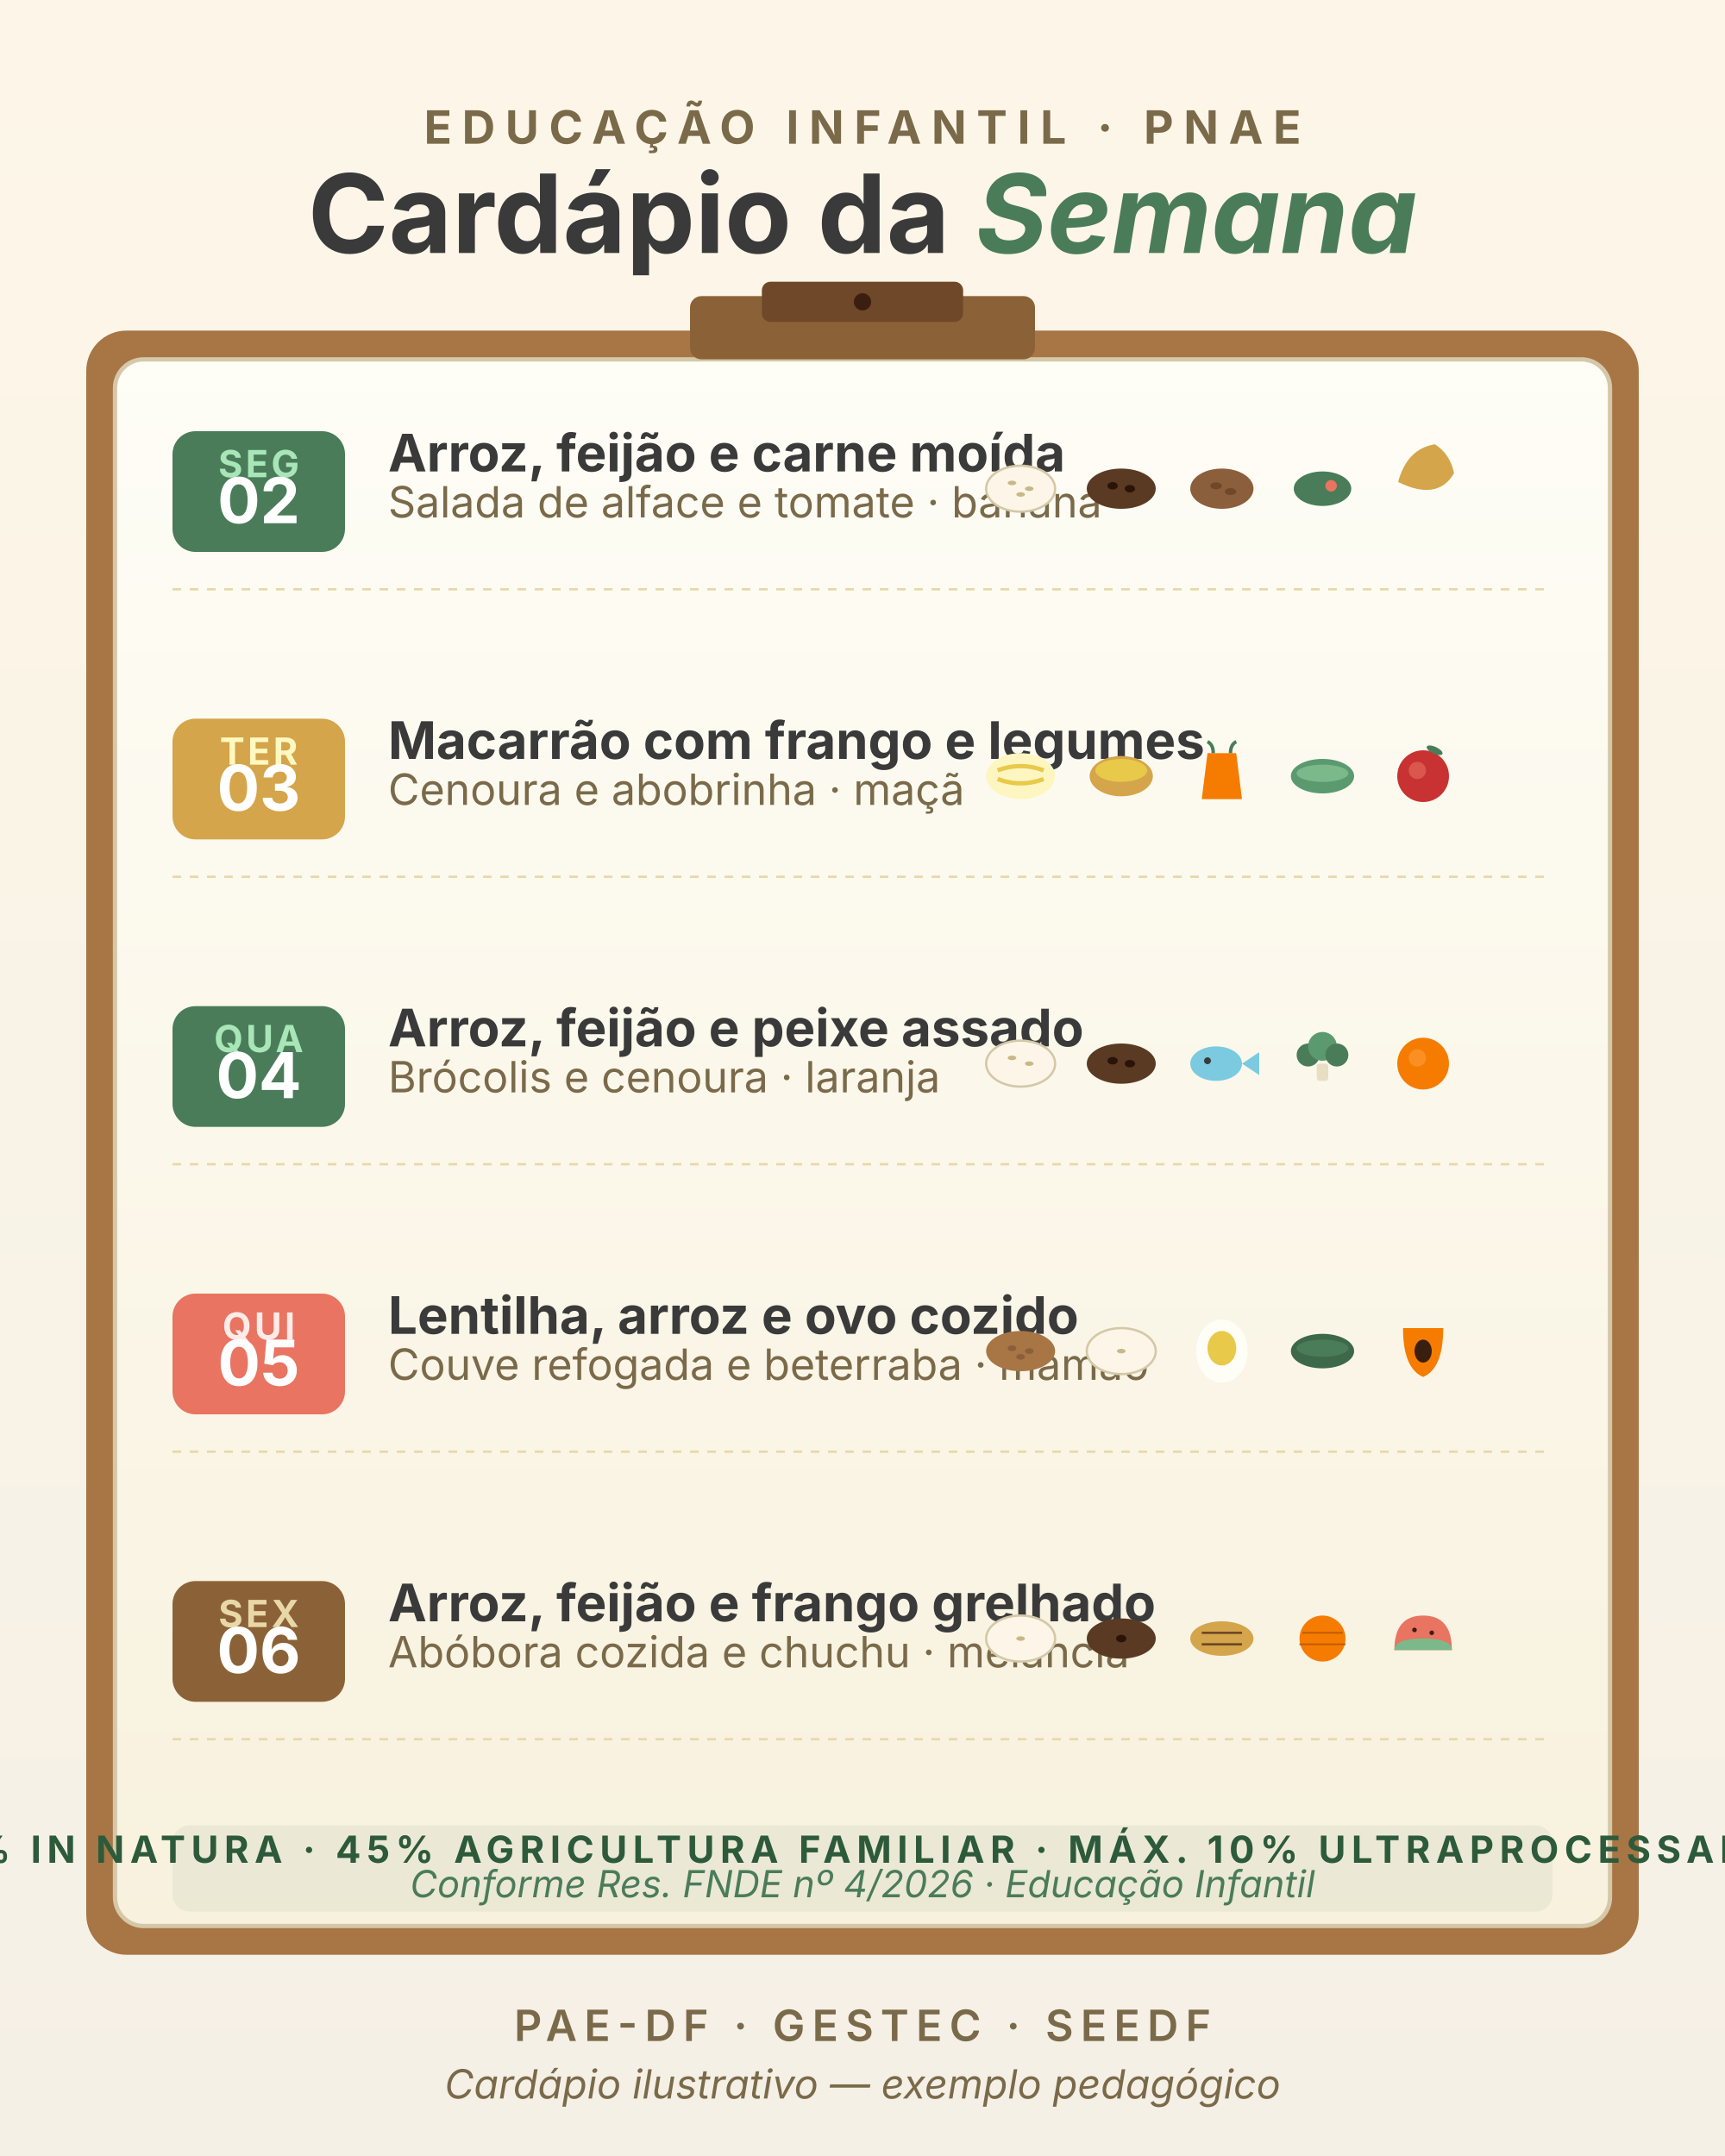
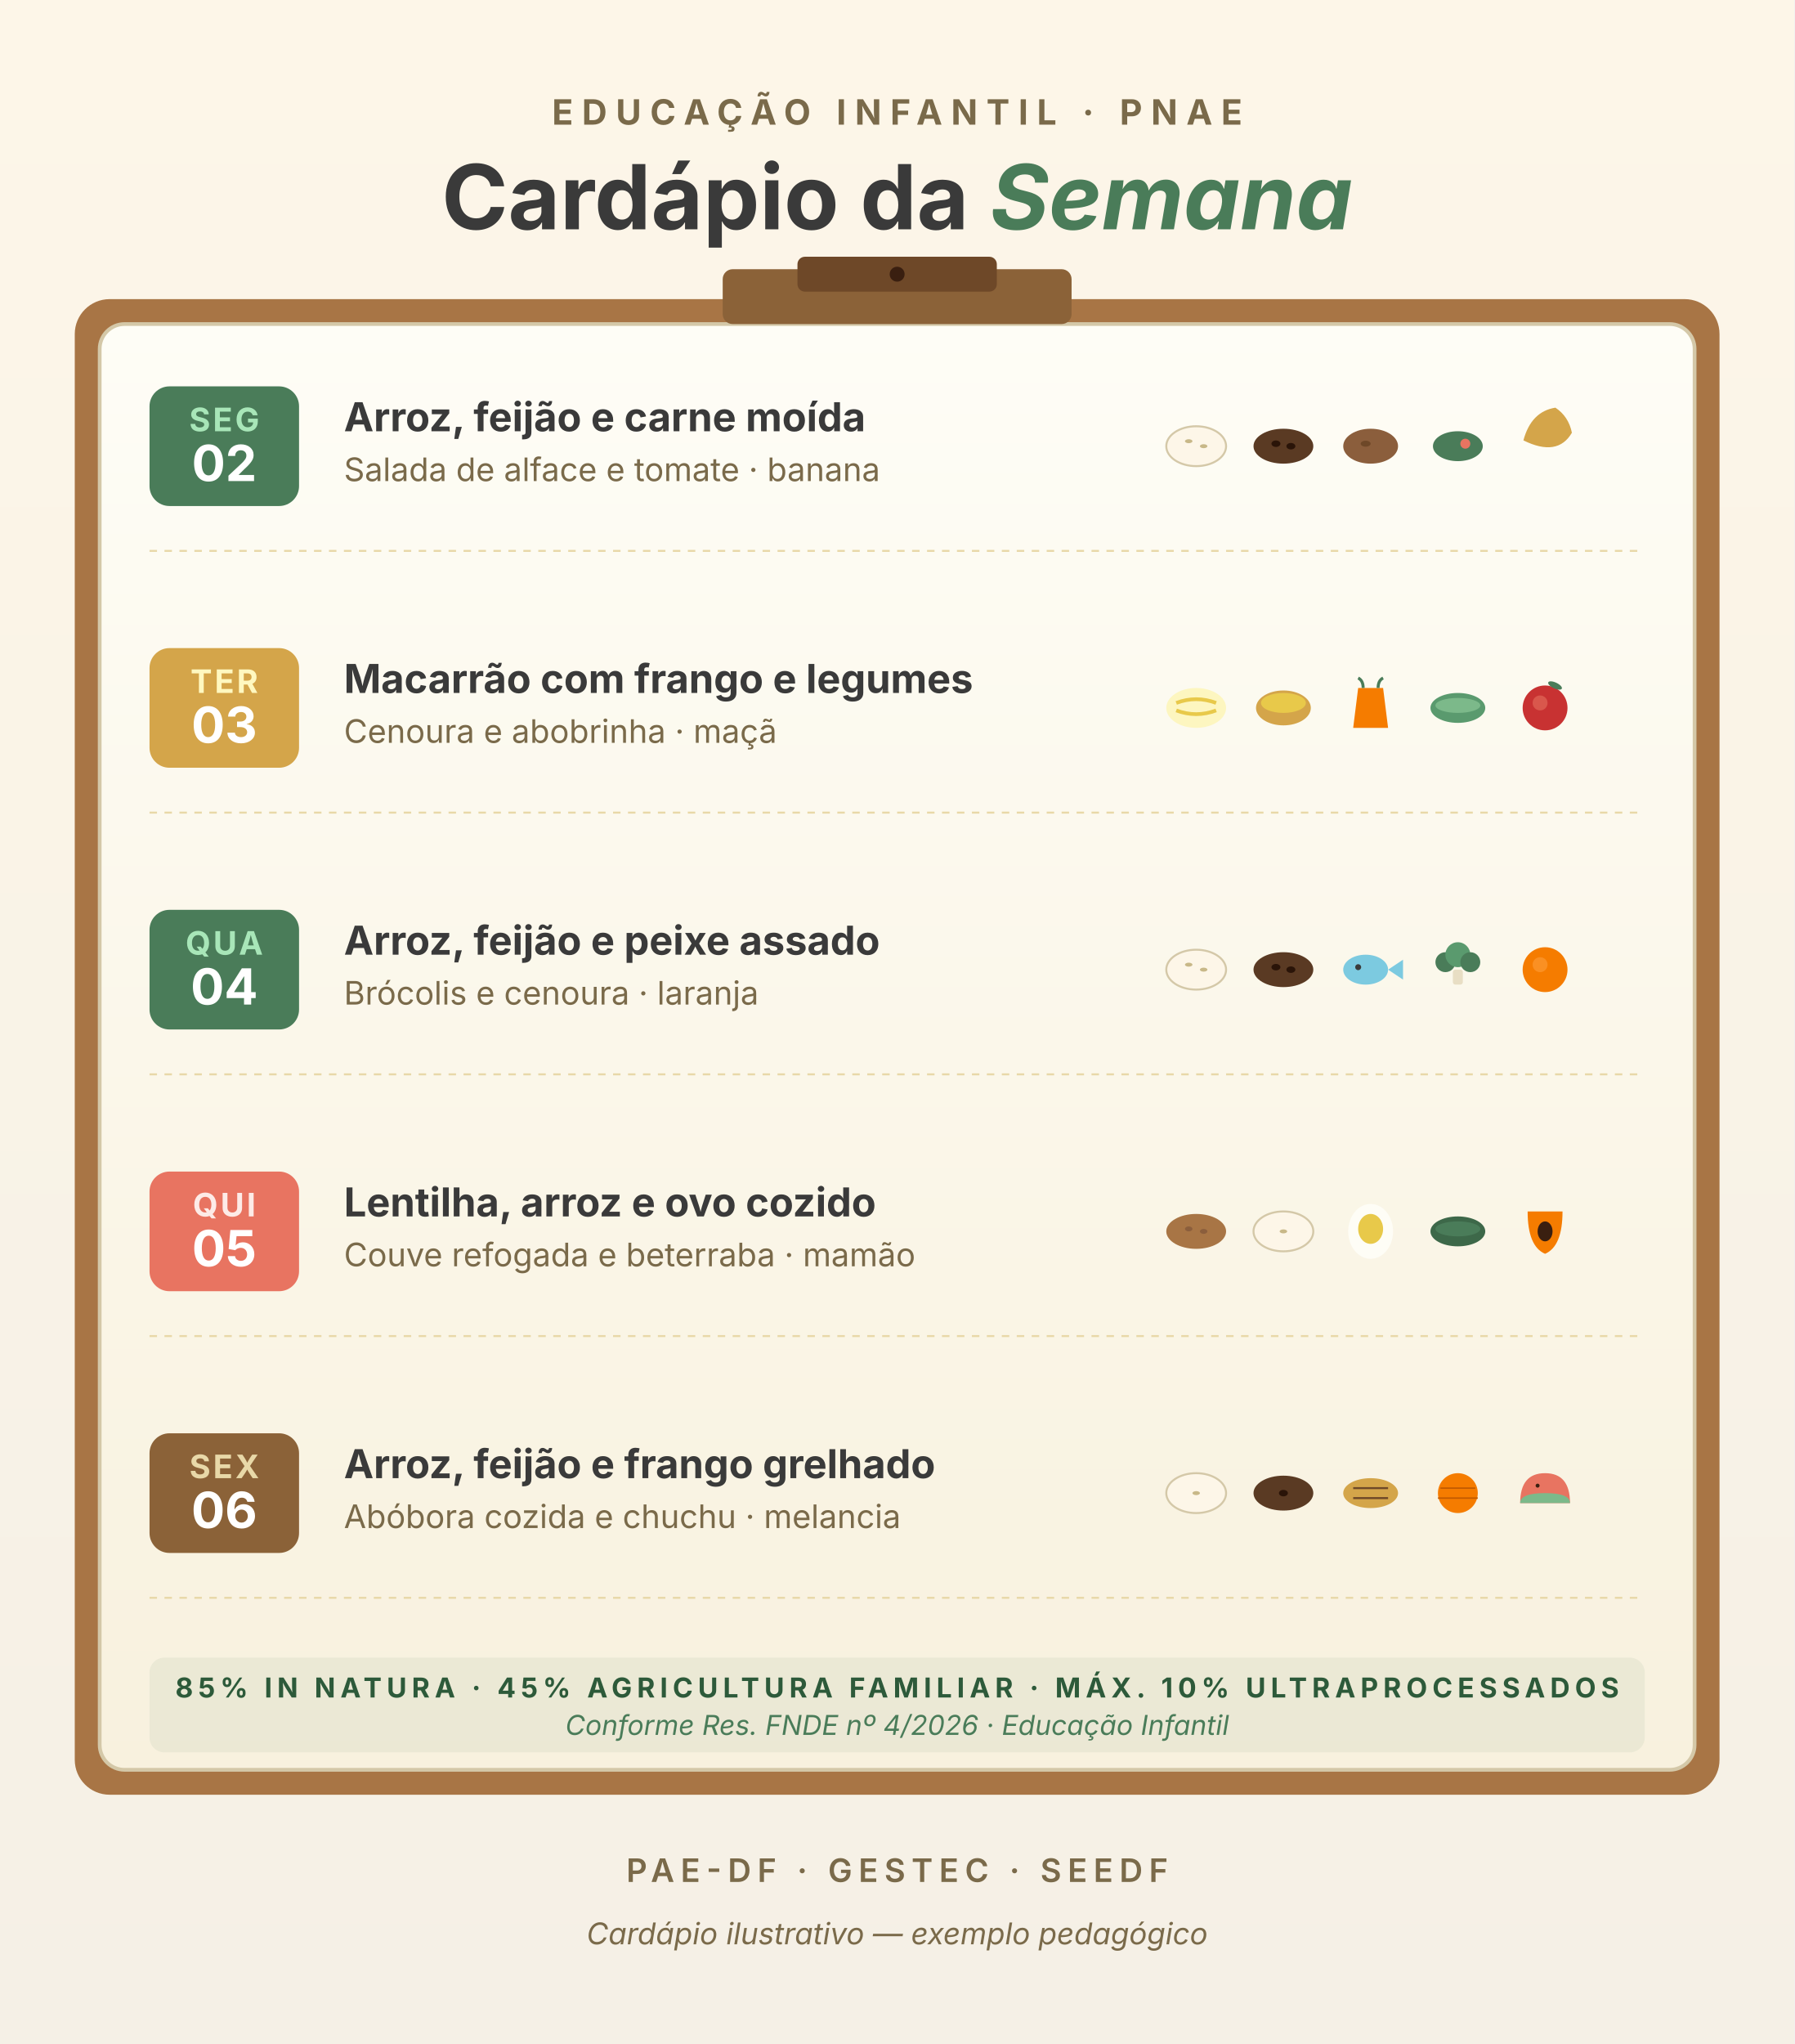
- <svg xmlns="http://www.w3.org/2000/svg" viewBox="0 0 600 750">
+ <svg xmlns="http://www.w3.org/2000/svg" viewBox="0 0 720 820">
  <defs>
    <linearGradient id="bg-card" x1="0" x2="0" y1="0" y2="1">
      <stop offset="0" stop-color="#fdf6e8" />
      <stop offset="1" stop-color="#f5f0e6" />
    </linearGradient>
    <linearGradient id="paper" x1="0" x2="0" y1="0" y2="1">
      <stop offset="0" stop-color="#fefdf6" />
      <stop offset="1" stop-color="#f8f1de" />
    </linearGradient>
  </defs>
-   <rect width="600" height="750" fill="url(#bg-card)" />
-   <text x="300" y="50" text-anchor="middle" font-family="Inter,sans-serif" font-size="16" font-weight="700" letter-spacing="3.5" fill="#7a6a4a">EDUCAÇÃO INFANTIL · PNAE</text>
-   <text x="300" y="88" text-anchor="middle" font-family="Inter,sans-serif" font-size="38" font-weight="700" fill="#3a3a3a">Cardápio da <tspan font-style="italic" fill="#4A7C59">Semana</tspan>
+   <rect width="720" height="820" fill="url(#bg-card)" />
+   <text x="360" y="50" text-anchor="middle" font-family="Inter,sans-serif" font-size="14" font-weight="700" letter-spacing="3.5" fill="#7a6a4a">EDUCAÇÃO INFANTIL · PNAE</text>
+   <text x="360" y="92" text-anchor="middle" font-family="Inter,sans-serif" font-size="36" font-weight="700" fill="#3a3a3a">Cardápio da <tspan font-style="italic" fill="#4A7C59">Semana</tspan>
  </text>
-   <rect x="30" y="115" width="540" height="565" rx="14" fill="#a87545" />
-   <rect x="40" y="125" width="520" height="545" rx="10" fill="url(#paper)" stroke="#d4c8a8" stroke-width="1.5" />
-   <rect x="240" y="103" width="120" height="22" rx="4" fill="#8b6238" />
-   <rect x="265" y="98" width="70" height="14" rx="3" fill="#6e4828" />
-   <circle cx="300" cy="105" r="3" fill="#3a1f10" />
-   <g transform="translate(60,150)">
-     <rect x="0" y="0" width="60" height="42" rx="8" fill="#4A7C59" />
-     <text x="30" y="16" text-anchor="middle" font-family="Inter,sans-serif" font-size="13" font-weight="700" fill="#a8e6b8" letter-spacing="1">SEG</text>
-     <text x="30" y="32" text-anchor="middle" font-family="Inter,sans-serif" font-size="22" font-weight="700" fill="#fff">02</text>
-     <text x="75" y="14" font-family="Inter,sans-serif" font-size="18" font-weight="700" fill="#3a3a3a">Arroz, feijão e carne moída</text>
-     <text x="75" y="30" font-family="Inter,sans-serif" font-size="15" fill="#7a6a4a">Salada de alface e tomate · banana</text>
-     <line x1="0" y1="55" x2="480" y2="55" stroke="#e8d8a8" stroke-width="0.8" stroke-dasharray="3,3" />
-     <g transform="translate(295,20)">
-       <g transform="translate(0,0)">
+   <rect x="30" y="120" width="660" height="600" rx="14" fill="#a87545" />
+   <rect x="40" y="130" width="640" height="580" rx="10" fill="url(#paper)" stroke="#d4c8a8" stroke-width="1.5" />
+   <rect x="290" y="108" width="140" height="22" rx="4" fill="#8b6238" />
+   <rect x="320" y="103" width="80" height="14" rx="3" fill="#6e4828" />
+   <circle cx="360" cy="110" r="3" fill="#3a1f10" />
+   <g transform="translate(60,155)">
+     <rect x="0" y="0" width="60" height="48" rx="8" fill="#4A7C59" />
+     <text x="30" y="18" text-anchor="middle" font-family="Inter,sans-serif" font-size="13" font-weight="700" fill="#a8e6b8" letter-spacing="1">SEG</text>
+     <text x="30" y="38" text-anchor="middle" font-family="Inter,sans-serif" font-size="20" font-weight="700" fill="#fff">02</text>
+     <text x="78" y="18" font-family="Inter,sans-serif" font-size="16" font-weight="700" fill="#3a3a3a">Arroz, feijão e carne moída</text>
+     <text x="78" y="38" font-family="Inter,sans-serif" font-size="13" fill="#7a6a4a">Salada de alface e tomate · banana</text>
+     <line x1="0" y1="66" x2="600" y2="66" stroke="#e8d8a8" stroke-width="0.8" stroke-dasharray="3,3" />
+     <g transform="translate(420,24)">
+       <g>
        <ellipse cx="0" cy="0" rx="12" ry="8" fill="#fdf6e8" stroke="#d4c8a8" stroke-width="0.8" />
        <ellipse cx="-3" cy="-2" rx="1.5" ry="0.8" fill="#c8b888" />
        <ellipse cx="3" cy="0" rx="1.5" ry="0.8" fill="#c8b888" />
-         <ellipse cx="0" cy="2" rx="1.5" ry="0.8" fill="#c8b888" />
      </g>
      <g transform="translate(35,0)">
        <ellipse cx="0" cy="0" rx="12" ry="7" fill="#5a3a23" />
        <ellipse cx="-3" cy="-1" rx="1.8" ry="1.3" fill="#2a1408" />
        <ellipse cx="3" cy="0" rx="1.8" ry="1.3" fill="#2a1408" />
      </g>
      <g transform="translate(70,0)">
        <ellipse cx="0" cy="0" rx="11" ry="7" fill="#8B5E3C" />
        <ellipse cx="-2" cy="-1" rx="2" ry="1.2" fill="#6e4828" />
-         <ellipse cx="3" cy="1" rx="2" ry="1.2" fill="#6e4828" />
      </g>
      <g transform="translate(105,0)">
        <ellipse cx="0" cy="0" rx="10" ry="6" fill="#4A7C59" />
        <circle cx="3" cy="-1" r="2" fill="#E87461" />
      </g>
      <g transform="translate(140,0) rotate(15)">
        <path d="M-9 0 Q -9 -12 0 -16 Q 6 -14 9 -8 Q 6 3 -9 0 Z" fill="#D4A54A" />
      </g>
    </g>
  </g>
-   <g transform="translate(60,250)">
-     <rect x="0" y="0" width="60" height="42" rx="8" fill="#D4A54A" />
-     <text x="30" y="16" text-anchor="middle" font-family="Inter,sans-serif" font-size="13" font-weight="700" fill="#fff8c0" letter-spacing="1">TER</text>
-     <text x="30" y="32" text-anchor="middle" font-family="Inter,sans-serif" font-size="22" font-weight="700" fill="#fff">03</text>
-     <text x="75" y="14" font-family="Inter,sans-serif" font-size="18" font-weight="700" fill="#3a3a3a">Macarrão com frango e legumes</text>
-     <text x="75" y="30" font-family="Inter,sans-serif" font-size="15" fill="#7a6a4a">Cenoura e abobrinha · maçã</text>
-     <line x1="0" y1="55" x2="480" y2="55" stroke="#e8d8a8" stroke-width="0.8" stroke-dasharray="3,3" />
-     <g transform="translate(295,20)">
-       <g transform="translate(0,0)">
+   <g transform="translate(60,260)">
+     <rect x="0" y="0" width="60" height="48" rx="8" fill="#D4A54A" />
+     <text x="30" y="18" text-anchor="middle" font-family="Inter,sans-serif" font-size="13" font-weight="700" fill="#fff8c0" letter-spacing="1">TER</text>
+     <text x="30" y="38" text-anchor="middle" font-family="Inter,sans-serif" font-size="20" font-weight="700" fill="#fff">03</text>
+     <text x="78" y="18" font-family="Inter,sans-serif" font-size="16" font-weight="700" fill="#3a3a3a">Macarrão com frango e legumes</text>
+     <text x="78" y="38" font-family="Inter,sans-serif" font-size="13" fill="#7a6a4a">Cenoura e abobrinha · maçã</text>
+     <line x1="0" y1="66" x2="600" y2="66" stroke="#e8d8a8" stroke-width="0.8" stroke-dasharray="3,3" />
+     <g transform="translate(420,24)">
+       <g>
        <ellipse cx="0" cy="0" rx="12" ry="8" fill="#fdf6c0" />
        <path d="M-8 -2 Q 0 -5 8 -2" stroke="#E8C94A" stroke-width="1.5" fill="none" />
        <path d="M-8 1 Q 0 4 8 1" stroke="#E8C94A" stroke-width="1.5" fill="none" />
      </g>
      <g transform="translate(35,0)">
        <ellipse cx="0" cy="0" rx="11" ry="7" fill="#D4A54A" />
        <ellipse cx="0" cy="-2" rx="9" ry="4" fill="#E8C94A" />
      </g>
      <g transform="translate(70,0)">
        <path d="M-5 -8 L 5 -8 L 7 8 L -7 8 Z" fill="#f57c00" />
        <path d="M-3 -8 Q -3 -11 -5 -12" stroke="#4A7C59" stroke-width="1.2" fill="none" />
        <path d="M3 -8 Q 3 -11 5 -12" stroke="#4A7C59" stroke-width="1.2" fill="none" />
      </g>
      <g transform="translate(105,0)">
        <ellipse cx="0" cy="0" rx="11" ry="6" fill="#5A9A6E" />
        <ellipse cx="0" cy="-1" rx="9" ry="3" fill="#7CB98A" />
      </g>
      <g transform="translate(140,0)">
        <circle cx="0" cy="0" r="9" fill="#c83232" />
        <circle cx="-2" cy="-2" r="3" fill="#e87461" opacity="0.55" />
        <ellipse cx="4" cy="-9" rx="3" ry="1.2" fill="#4A7C59" transform="rotate(25 4 -9)" />
      </g>
    </g>
  </g>
-   <g transform="translate(60,350)">
-     <rect x="0" y="0" width="60" height="42" rx="8" fill="#4A7C59" />
-     <text x="30" y="16" text-anchor="middle" font-family="Inter,sans-serif" font-size="13" font-weight="700" fill="#a8e6b8" letter-spacing="1">QUA</text>
-     <text x="30" y="32" text-anchor="middle" font-family="Inter,sans-serif" font-size="22" font-weight="700" fill="#fff">04</text>
-     <text x="75" y="14" font-family="Inter,sans-serif" font-size="18" font-weight="700" fill="#3a3a3a">Arroz, feijão e peixe assado</text>
-     <text x="75" y="30" font-family="Inter,sans-serif" font-size="15" fill="#7a6a4a">Brócolis e cenoura · laranja</text>
-     <line x1="0" y1="55" x2="480" y2="55" stroke="#e8d8a8" stroke-width="0.8" stroke-dasharray="3,3" />
-     <g transform="translate(295,20)">
-       <g transform="translate(0,0)">
+   <g transform="translate(60,365)">
+     <rect x="0" y="0" width="60" height="48" rx="8" fill="#4A7C59" />
+     <text x="30" y="18" text-anchor="middle" font-family="Inter,sans-serif" font-size="13" font-weight="700" fill="#a8e6b8" letter-spacing="1">QUA</text>
+     <text x="30" y="38" text-anchor="middle" font-family="Inter,sans-serif" font-size="20" font-weight="700" fill="#fff">04</text>
+     <text x="78" y="18" font-family="Inter,sans-serif" font-size="16" font-weight="700" fill="#3a3a3a">Arroz, feijão e peixe assado</text>
+     <text x="78" y="38" font-family="Inter,sans-serif" font-size="13" fill="#7a6a4a">Brócolis e cenoura · laranja</text>
+     <line x1="0" y1="66" x2="600" y2="66" stroke="#e8d8a8" stroke-width="0.8" stroke-dasharray="3,3" />
+     <g transform="translate(420,24)">
+       <g>
        <ellipse cx="0" cy="0" rx="12" ry="8" fill="#fdf6e8" stroke="#d4c8a8" stroke-width="0.8" />
        <ellipse cx="-3" cy="-2" rx="1.5" ry="0.8" fill="#c8b888" />
        <ellipse cx="3" cy="0" rx="1.5" ry="0.8" fill="#c8b888" />
      </g>
      <g transform="translate(35,0)">
        <ellipse cx="0" cy="0" rx="12" ry="7" fill="#5a3a23" />
        <ellipse cx="-3" cy="-1" rx="1.8" ry="1.3" fill="#2a1408" />
        <ellipse cx="3" cy="0" rx="1.8" ry="1.3" fill="#2a1408" />
      </g>
      <g transform="translate(70,0)">
        <ellipse cx="-2" cy="0" rx="9" ry="6" fill="#7ccae0" />
        <path d="M7 0 L 13 -4 L 13 4 Z" fill="#7ccae0" />
        <circle cx="-5" cy="-1" r="1.2" fill="#3a3a3a" />
      </g>
      <g transform="translate(105,0)">
        <rect x="-2" y="0" width="4" height="6" rx="1" fill="#e8dec4" />
        <circle cx="-5" cy="-3" r="4" fill="#4A7C59" />
        <circle cx="0" cy="-6" r="5" fill="#5A9A6E" />
        <circle cx="5" cy="-3" r="4" fill="#4A7C59" />
      </g>
      <g transform="translate(140,0)">
        <circle cx="0" cy="0" r="9" fill="#f57c00" />
        <circle cx="-2" cy="-2" r="3" fill="#FFA040" opacity="0.55" />
      </g>
    </g>
  </g>
-   <g transform="translate(60,450)">
-     <rect x="0" y="0" width="60" height="42" rx="8" fill="#E87461" />
-     <text x="30" y="16" text-anchor="middle" font-family="Inter,sans-serif" font-size="13" font-weight="700" fill="#fdebe7" letter-spacing="1">QUI</text>
-     <text x="30" y="32" text-anchor="middle" font-family="Inter,sans-serif" font-size="22" font-weight="700" fill="#fff">05</text>
-     <text x="75" y="14" font-family="Inter,sans-serif" font-size="18" font-weight="700" fill="#3a3a3a">Lentilha, arroz e ovo cozido</text>
-     <text x="75" y="30" font-family="Inter,sans-serif" font-size="15" fill="#7a6a4a">Couve refogada e beterraba · mamão</text>
-     <line x1="0" y1="55" x2="480" y2="55" stroke="#e8d8a8" stroke-width="0.8" stroke-dasharray="3,3" />
-     <g transform="translate(295,20)">
-       <g transform="translate(0,0)">
+   <g transform="translate(60,470)">
+     <rect x="0" y="0" width="60" height="48" rx="8" fill="#E87461" />
+     <text x="30" y="18" text-anchor="middle" font-family="Inter,sans-serif" font-size="13" font-weight="700" fill="#fdebe7" letter-spacing="1">QUI</text>
+     <text x="30" y="38" text-anchor="middle" font-family="Inter,sans-serif" font-size="20" font-weight="700" fill="#fff">05</text>
+     <text x="78" y="18" font-family="Inter,sans-serif" font-size="16" font-weight="700" fill="#3a3a3a">Lentilha, arroz e ovo cozido</text>
+     <text x="78" y="38" font-family="Inter,sans-serif" font-size="13" fill="#7a6a4a">Couve refogada e beterraba · mamão</text>
+     <line x1="0" y1="66" x2="600" y2="66" stroke="#e8d8a8" stroke-width="0.8" stroke-dasharray="3,3" />
+     <g transform="translate(420,24)">
+       <g>
        <ellipse cx="0" cy="0" rx="12" ry="7" fill="#a87545" />
        <ellipse cx="-3" cy="-1" rx="1.5" ry="1" fill="#8B5E3C" />
        <ellipse cx="3" cy="0" rx="1.5" ry="1" fill="#8B5E3C" />
-         <ellipse cx="0" cy="2" rx="1.5" ry="1" fill="#8B5E3C" />
      </g>
      <g transform="translate(35,0)">
        <ellipse cx="0" cy="0" rx="12" ry="8" fill="#fdf6e8" stroke="#d4c8a8" stroke-width="0.8" />
        <ellipse cx="0" cy="0" rx="1.5" ry="0.8" fill="#c8b888" />
      </g>
      <g transform="translate(70,0)">
        <ellipse cx="0" cy="0" rx="9" ry="11" fill="#fefdf6" />
        <ellipse cx="0" cy="-1" rx="5" ry="6" fill="#E8C94A" />
      </g>
      <g transform="translate(105,0)">
        <ellipse cx="0" cy="0" rx="11" ry="6" fill="#3D6849" />
        <ellipse cx="0" cy="-1" rx="9" ry="3" fill="#4A7C59" />
      </g>
      <g transform="translate(140,0)">
        <path d="M-7 -8 Q -7 6 0 9 Q 7 6 7 -8 Z" fill="#f57c00" />
        <ellipse cx="0" cy="0" rx="3" ry="4" fill="#3a1f10" />
      </g>
    </g>
  </g>
-   <g transform="translate(60,550)">
-     <rect x="0" y="0" width="60" height="42" rx="8" fill="#8B6238" />
-     <text x="30" y="16" text-anchor="middle" font-family="Inter,sans-serif" font-size="13" font-weight="700" fill="#e8d8a8" letter-spacing="1">SEX</text>
-     <text x="30" y="32" text-anchor="middle" font-family="Inter,sans-serif" font-size="22" font-weight="700" fill="#fff">06</text>
-     <text x="75" y="14" font-family="Inter,sans-serif" font-size="18" font-weight="700" fill="#3a3a3a">Arroz, feijão e frango grelhado</text>
-     <text x="75" y="30" font-family="Inter,sans-serif" font-size="15" fill="#7a6a4a">Abóbora cozida e chuchu · melancia</text>
-     <line x1="0" y1="55" x2="480" y2="55" stroke="#e8d8a8" stroke-width="0.8" stroke-dasharray="3,3" />
-     <g transform="translate(295,20)">
-       <g transform="translate(0,0)">
+   <g transform="translate(60,575)">
+     <rect x="0" y="0" width="60" height="48" rx="8" fill="#8B6238" />
+     <text x="30" y="18" text-anchor="middle" font-family="Inter,sans-serif" font-size="13" font-weight="700" fill="#e8d8a8" letter-spacing="1">SEX</text>
+     <text x="30" y="38" text-anchor="middle" font-family="Inter,sans-serif" font-size="20" font-weight="700" fill="#fff">06</text>
+     <text x="78" y="18" font-family="Inter,sans-serif" font-size="16" font-weight="700" fill="#3a3a3a">Arroz, feijão e frango grelhado</text>
+     <text x="78" y="38" font-family="Inter,sans-serif" font-size="13" fill="#7a6a4a">Abóbora cozida e chuchu · melancia</text>
+     <line x1="0" y1="66" x2="600" y2="66" stroke="#e8d8a8" stroke-width="0.8" stroke-dasharray="3,3" />
+     <g transform="translate(420,24)">
+       <g>
        <ellipse cx="0" cy="0" rx="12" ry="8" fill="#fdf6e8" stroke="#d4c8a8" stroke-width="0.8" />
        <ellipse cx="0" cy="0" rx="1.5" ry="0.8" fill="#c8b888" />
      </g>
      <g transform="translate(35,0)">
        <ellipse cx="0" cy="0" rx="12" ry="7" fill="#5a3a23" />
        <ellipse cx="0" cy="0" rx="1.8" ry="1.3" fill="#2a1408" />
      </g>
      <g transform="translate(70,0)">
        <ellipse cx="0" cy="0" rx="11" ry="6" fill="#D4A54A" />
        <line x1="-7" y1="-2" x2="7" y2="-2" stroke="#6e4828" stroke-width="0.8" />
        <line x1="-7" y1="2" x2="7" y2="2" stroke="#6e4828" stroke-width="0.8" />
      </g>
      <g transform="translate(105,0)">
        <circle cx="0" cy="0" r="8" fill="#f57c00" />
        <line x1="-7" y1="-2" x2="7" y2="-2" stroke="#c25a00" stroke-width="0.6" />
        <line x1="-8" y1="2" x2="8" y2="2" stroke="#c25a00" stroke-width="0.6" />
      </g>
      <g transform="translate(140,0)">
        <path d="M-10 4 Q -10 -8 0 -8 Q 10 -8 10 4 Z" fill="#E87461" />
        <path d="M-10 4 Q -10 0 0 0 Q 10 0 10 4 Z" fill="#7CB98A" />
        <circle cx="-3" cy="-3" r="0.8" fill="#3a1f10" />
-         <circle cx="3" cy="-2" r="0.8" fill="#3a1f10" />
      </g>
    </g>
  </g>
-   <g transform="translate(60,635)">
-     <rect x="0" y="0" width="480" height="30" rx="6" fill="#4A7C59" opacity="0.08" />
-     <text x="240" y="13" text-anchor="middle" font-family="Inter,sans-serif" font-size="13" font-weight="700" letter-spacing="2" fill="#2d5a3a">85% IN NATURA · 45% AGRICULTURA FAMILIAR · MÁX. 10% ULTRAPROCESSADOS</text>
-     <text x="240" y="25" text-anchor="middle" font-family="Inter,sans-serif" font-size="13" fill="#4A7C59" font-style="italic">Conforme Res. FNDE nº 4/2026 · Educação Infantil</text>
+   <g transform="translate(60,665)">
+     <rect x="0" y="0" width="600" height="38" rx="6" fill="#4A7C59" opacity="0.08" />
+     <text x="300" y="16" text-anchor="middle" font-family="Inter,sans-serif" font-size="11" font-weight="700" letter-spacing="2" fill="#2d5a3a">85% IN NATURA · 45% AGRICULTURA FAMILIAR · MÁX. 10% ULTRAPROCESSADOS</text>
+     <text x="300" y="31" text-anchor="middle" font-family="Inter,sans-serif" font-size="11" fill="#4A7C59" font-style="italic">Conforme Res. FNDE nº 4/2026 · Educação Infantil</text>
  </g>
-   <text x="300" y="710" text-anchor="middle" font-family="Inter,sans-serif" font-size="15" font-weight="600" letter-spacing="2.5" fill="#7a6a4a">PAE-DF · GESTEC · SEEDF</text>
-   <text x="300" y="730" text-anchor="middle" font-family="Inter,sans-serif" font-size="14" fill="#7a6a4a" font-style="italic">Cardápio ilustrativo — exemplo pedagógico</text>
+   <text x="360" y="755" text-anchor="middle" font-family="Inter,sans-serif" font-size="13" font-weight="600" letter-spacing="2.5" fill="#7a6a4a">PAE-DF · GESTEC · SEEDF</text>
+   <text x="360" y="780" text-anchor="middle" font-family="Inter,sans-serif" font-size="12" fill="#7a6a4a" font-style="italic">Cardápio ilustrativo — exemplo pedagógico</text>
</svg>
